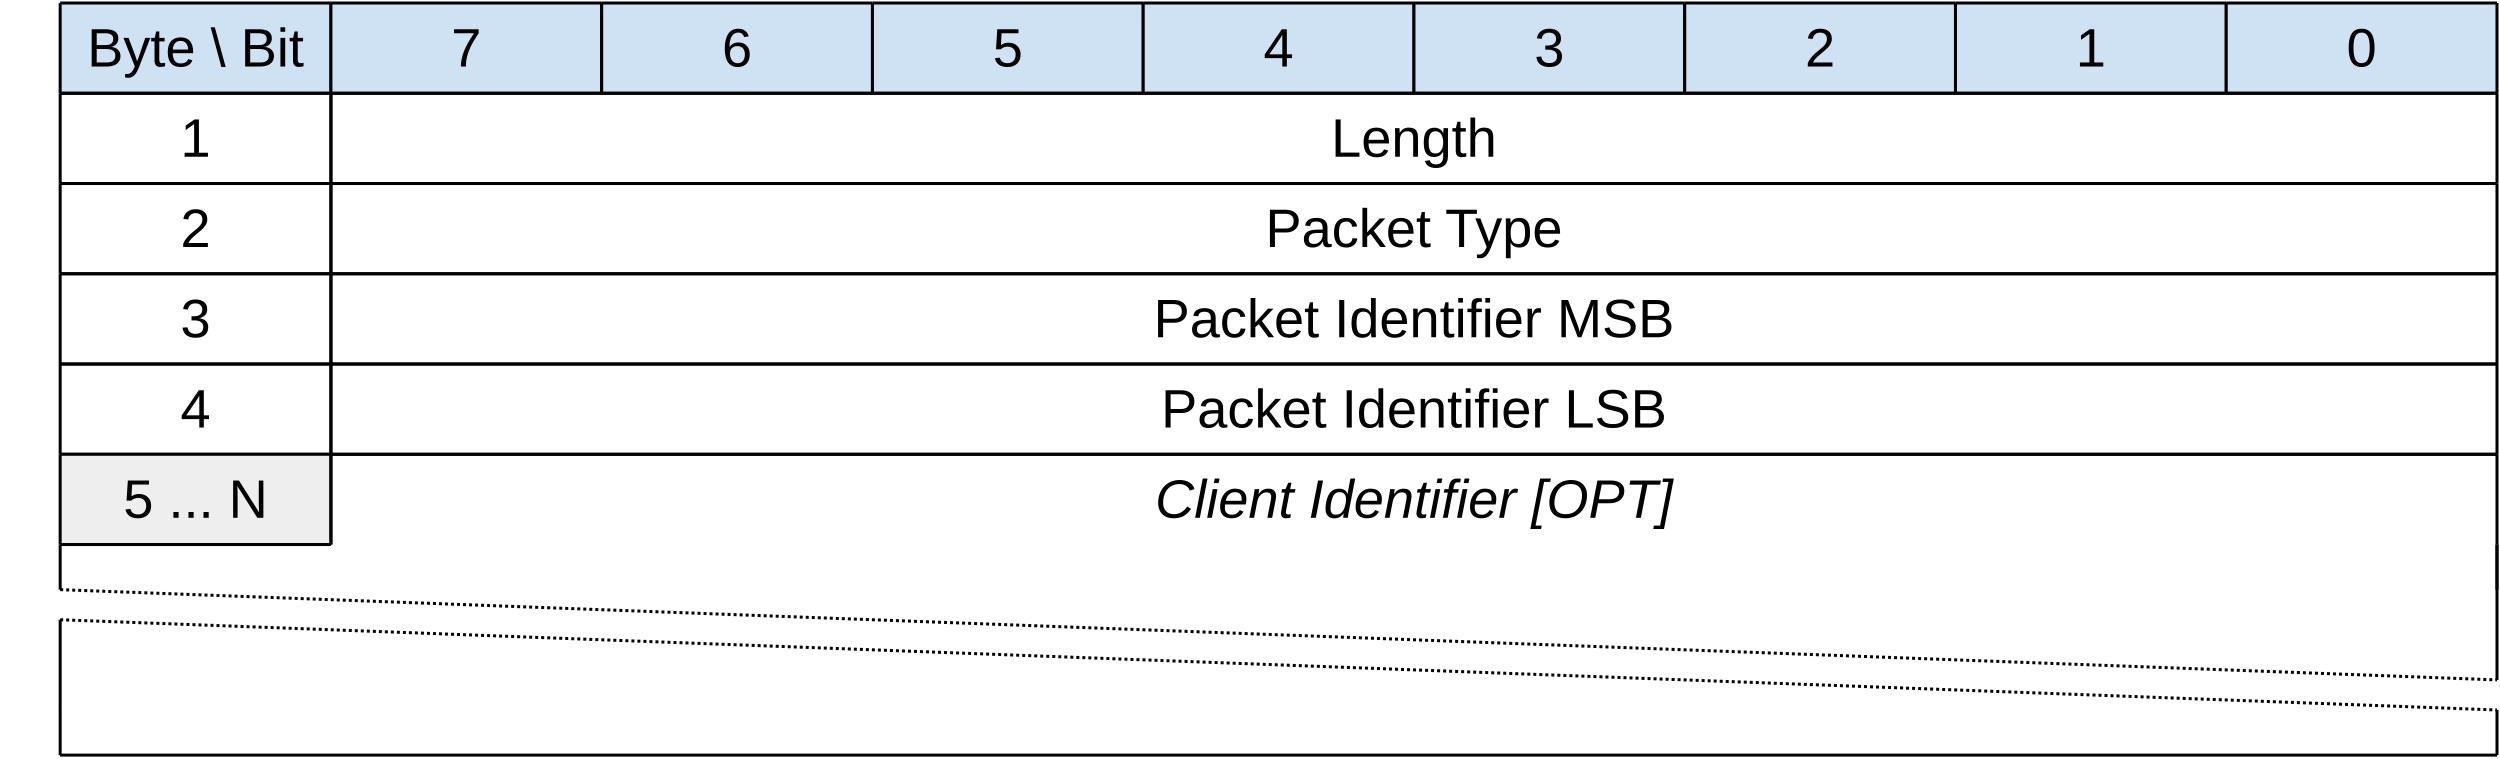
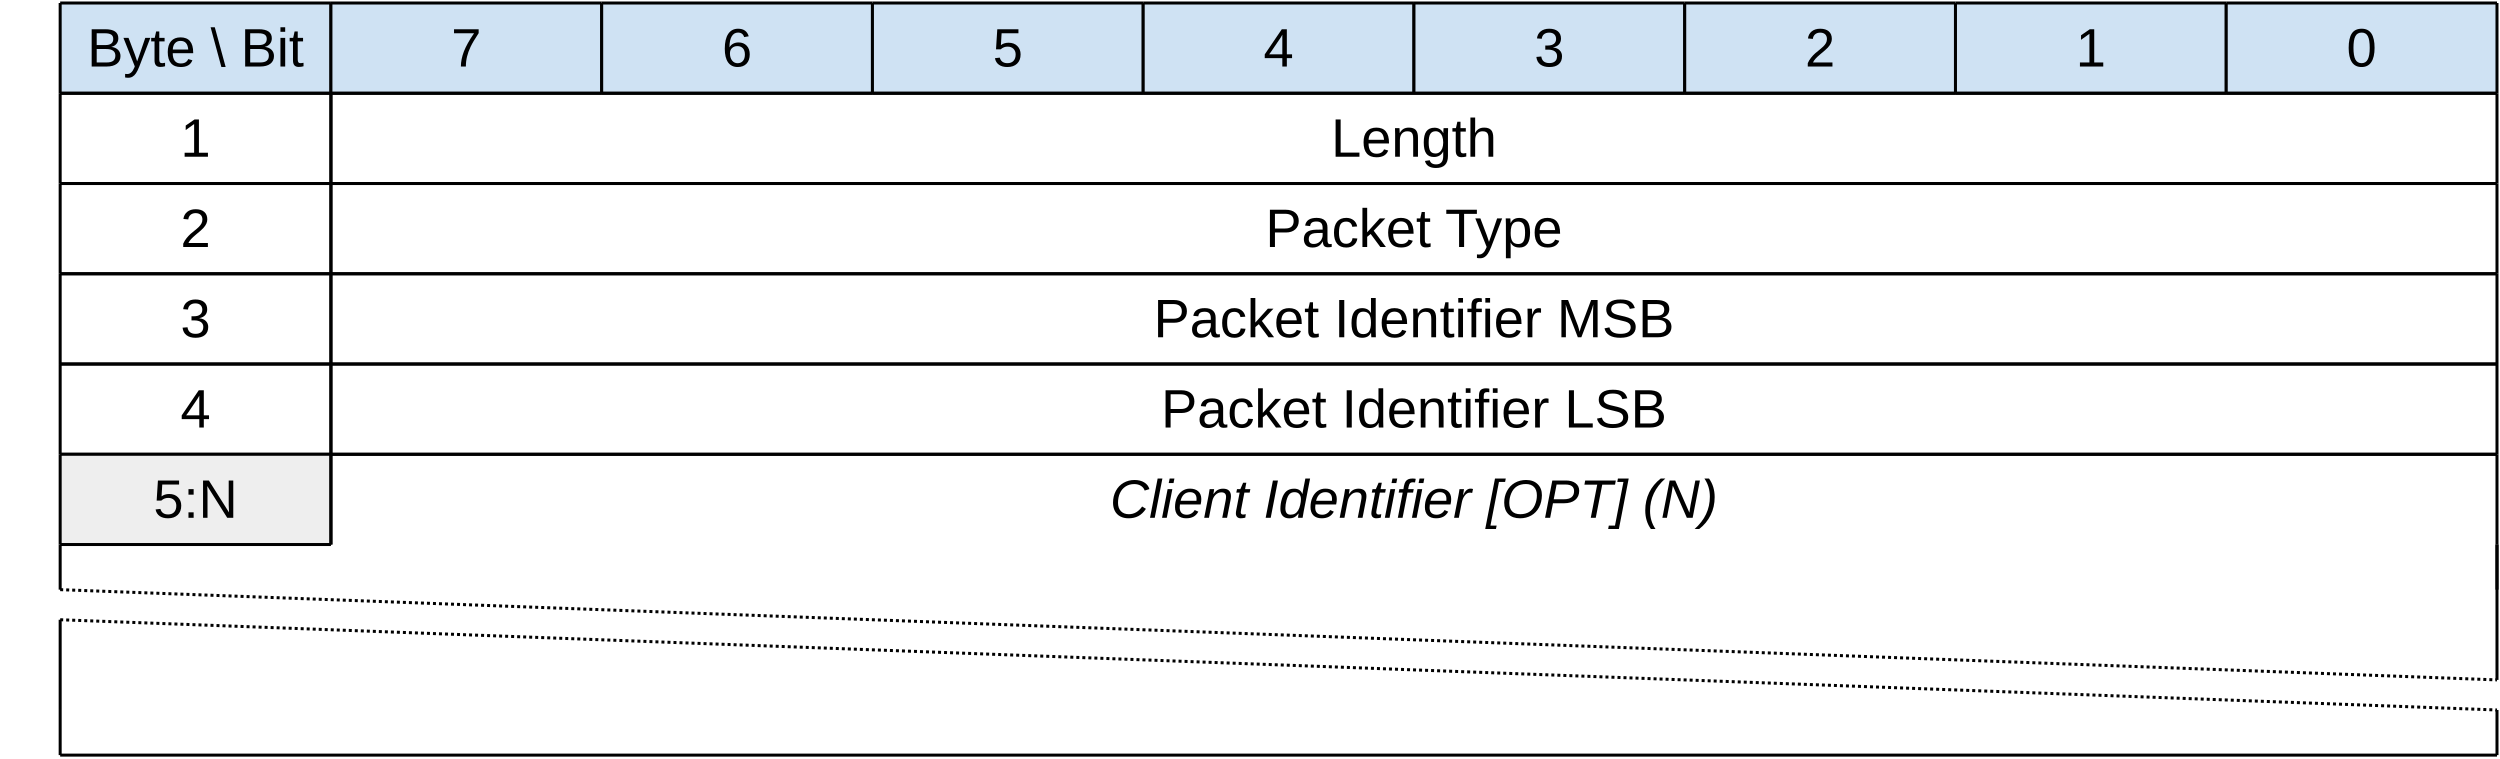
<svg xmlns="http://www.w3.org/2000/svg" version="1.0" width="831" height="252" viewBox="0 0 831 252">
  <rect x="20" y="1" height="30" width="90" fill="#cfe2f3" />
  <line x1="20" y1="1" x2="110" y2="1" stroke="#000000" stroke-width="1" />
  <line x1="20" y1="31" x2="110" y2="31" stroke="#000000" stroke-width="1" />
  <line x1="110" y1="1" x2="110" y2="31" stroke="#000000" stroke-width="1" />
  <line x1="20" y1="1" x2="20" y2="31" stroke="#000000" stroke-width="1" />
  <text font-size="18" font-family="Arial" x="65" y="17" text-anchor="middle" dominant-baseline="middle">Byte \ Bit</text>
  <rect x="110" y="1" height="30" width="90" fill="#cfe2f3" />
  <line x1="110" y1="1" x2="200" y2="1" stroke="#000000" stroke-width="1" />
  <line x1="110" y1="31" x2="200" y2="31" stroke="#000000" stroke-width="1" />
  <line x1="200" y1="1" x2="200" y2="31" stroke="#000000" stroke-width="1" />
  <line x1="110" y1="1" x2="110" y2="31" stroke="#000000" stroke-width="1" />
  <text font-size="18" font-family="Arial" x="155" y="17" text-anchor="middle" dominant-baseline="middle">7</text>
  <rect x="200" y="1" height="30" width="90" fill="#cfe2f3" />
  <line x1="200" y1="1" x2="290" y2="1" stroke="#000000" stroke-width="1" />
  <line x1="200" y1="31" x2="290" y2="31" stroke="#000000" stroke-width="1" />
  <line x1="290" y1="1" x2="290" y2="31" stroke="#000000" stroke-width="1" />
  <line x1="200" y1="1" x2="200" y2="31" stroke="#000000" stroke-width="1" />
  <text font-size="18" font-family="Arial" x="245" y="17" text-anchor="middle" dominant-baseline="middle">6</text>
  <rect x="290" y="1" height="30" width="90" fill="#cfe2f3" />
  <line x1="290" y1="1" x2="380" y2="1" stroke="#000000" stroke-width="1" />
  <line x1="290" y1="31" x2="380" y2="31" stroke="#000000" stroke-width="1" />
  <line x1="380" y1="1" x2="380" y2="31" stroke="#000000" stroke-width="1" />
  <line x1="290" y1="1" x2="290" y2="31" stroke="#000000" stroke-width="1" />
  <text font-size="18" font-family="Arial" x="335" y="17" text-anchor="middle" dominant-baseline="middle">5</text>
  <rect x="380" y="1" height="30" width="90" fill="#cfe2f3" />
  <line x1="380" y1="1" x2="470" y2="1" stroke="#000000" stroke-width="1" />
  <line x1="380" y1="31" x2="470" y2="31" stroke="#000000" stroke-width="1" />
  <line x1="470" y1="1" x2="470" y2="31" stroke="#000000" stroke-width="1" />
  <line x1="380" y1="1" x2="380" y2="31" stroke="#000000" stroke-width="1" />
  <text font-size="18" font-family="Arial" x="425" y="17" text-anchor="middle" dominant-baseline="middle">4</text>
  <rect x="470" y="1" height="30" width="90" fill="#cfe2f3" />
  <line x1="470" y1="1" x2="560" y2="1" stroke="#000000" stroke-width="1" />
  <line x1="470" y1="31" x2="560" y2="31" stroke="#000000" stroke-width="1" />
  <line x1="560" y1="1" x2="560" y2="31" stroke="#000000" stroke-width="1" />
  <line x1="470" y1="1" x2="470" y2="31" stroke="#000000" stroke-width="1" />
  <text font-size="18" font-family="Arial" x="515" y="17" text-anchor="middle" dominant-baseline="middle">3</text>
  <rect x="560" y="1" height="30" width="90" fill="#cfe2f3" />
  <line x1="560" y1="1" x2="650" y2="1" stroke="#000000" stroke-width="1" />
  <line x1="560" y1="31" x2="650" y2="31" stroke="#000000" stroke-width="1" />
  <line x1="650" y1="1" x2="650" y2="31" stroke="#000000" stroke-width="1" />
  <line x1="560" y1="1" x2="560" y2="31" stroke="#000000" stroke-width="1" />
  <text font-size="18" font-family="Arial" x="605" y="17" text-anchor="middle" dominant-baseline="middle">2</text>
  <rect x="650" y="1" height="30" width="90" fill="#cfe2f3" />
  <line x1="650" y1="1" x2="740" y2="1" stroke="#000000" stroke-width="1" />
  <line x1="650" y1="31" x2="740" y2="31" stroke="#000000" stroke-width="1" />
  <line x1="740" y1="1" x2="740" y2="31" stroke="#000000" stroke-width="1" />
  <line x1="650" y1="1" x2="650" y2="31" stroke="#000000" stroke-width="1" />
  <text font-size="18" font-family="Arial" x="695" y="17" text-anchor="middle" dominant-baseline="middle">1</text>
  <rect x="740" y="1" height="30" width="90" fill="#cfe2f3" />
  <line x1="740" y1="1" x2="830" y2="1" stroke="#000000" stroke-width="1" />
  <line x1="740" y1="31" x2="830" y2="31" stroke="#000000" stroke-width="1" />
  <line x1="830" y1="1" x2="830" y2="31" stroke="#000000" stroke-width="1" />
  <line x1="740" y1="1" x2="740" y2="31" stroke="#000000" stroke-width="1" />
  <text font-size="18" font-family="Arial" x="785" y="17" text-anchor="middle" dominant-baseline="middle">0</text>
  <text font-size="18" font-family="Arial" x="15" y="16" text-anchor="end"> </text>
  <text font-size="18" font-family="Arial" x="15" y="46" text-anchor="end"> </text>
  <line x1="20" y1="31" x2="110" y2="31" stroke="#000000" stroke-width="1" />
  <line x1="20" y1="61" x2="110" y2="61" stroke="#000000" stroke-width="1" />
  <line x1="110" y1="31" x2="110" y2="61" stroke="#000000" stroke-width="1" />
  <line x1="20" y1="31" x2="20" y2="61" stroke="#000000" stroke-width="1" />
  <text font-size="18" font-family="Arial" x="65" y="47" text-anchor="middle" dominant-baseline="middle">1</text>
  <line x1="110" y1="31" x2="830" y2="31" stroke="#000000" stroke-width="1" />
  <line x1="110" y1="61" x2="830" y2="61" stroke="#000000" stroke-width="1" />
  <line x1="830" y1="31" x2="830" y2="61" stroke="#000000" stroke-width="1" />
  <line x1="110" y1="31" x2="110" y2="61" stroke="#000000" stroke-width="1" />
  <text font-size="18" font-family="Arial" x="470" y="47" text-anchor="middle" dominant-baseline="middle">Length</text>
  <text font-size="18" font-family="Arial" x="15" y="76" text-anchor="end"> </text>
  <line x1="20" y1="61" x2="110" y2="61" stroke="#000000" stroke-width="1" />
  <line x1="20" y1="91" x2="110" y2="91" stroke="#000000" stroke-width="1" />
  <line x1="110" y1="61" x2="110" y2="91" stroke="#000000" stroke-width="1" />
  <line x1="20" y1="61" x2="20" y2="91" stroke="#000000" stroke-width="1" />
  <text font-size="18" font-family="Arial" x="65" y="77" text-anchor="middle" dominant-baseline="middle">2</text>
  <line x1="110" y1="61" x2="830" y2="61" stroke="#000000" stroke-width="1" />
  <line x1="110" y1="91" x2="830" y2="91" stroke="#000000" stroke-width="1" />
  <line x1="830" y1="61" x2="830" y2="91" stroke="#000000" stroke-width="1" />
  <line x1="110" y1="61" x2="110" y2="91" stroke="#000000" stroke-width="1" />
  <text font-size="18" font-family="Arial" x="470" y="77" text-anchor="middle" dominant-baseline="middle">Packet Type</text>
  <text font-size="18" font-family="Arial" x="15" y="106" text-anchor="end"> </text>
  <line x1="20" y1="91" x2="110" y2="91" stroke="#000000" stroke-width="1" />
  <line x1="20" y1="121" x2="110" y2="121" stroke="#000000" stroke-width="1" />
  <line x1="110" y1="91" x2="110" y2="121" stroke="#000000" stroke-width="1" />
  <line x1="20" y1="91" x2="20" y2="121" stroke="#000000" stroke-width="1" />
  <text font-size="18" font-family="Arial" x="65" y="107" text-anchor="middle" dominant-baseline="middle">3</text>
  <line x1="110" y1="91" x2="830" y2="91" stroke="#000000" stroke-width="1" />
  <line x1="110" y1="121" x2="830" y2="121" stroke="#000000" stroke-width="1" />
  <line x1="830" y1="91" x2="830" y2="121" stroke="#000000" stroke-width="1" />
  <line x1="110" y1="91" x2="110" y2="121" stroke="#000000" stroke-width="1" />
  <text font-size="18" font-family="Arial" x="470" y="107" text-anchor="middle" dominant-baseline="middle">Packet Identifier MSB</text>
  <text font-size="18" font-family="Arial" x="15" y="136" text-anchor="end"> </text>
  <line x1="20" y1="121" x2="110" y2="121" stroke="#000000" stroke-width="1" />
  <line x1="20" y1="151" x2="110" y2="151" stroke="#000000" stroke-width="1" />
  <line x1="110" y1="121" x2="110" y2="151" stroke="#000000" stroke-width="1" />
  <line x1="20" y1="121" x2="20" y2="151" stroke="#000000" stroke-width="1" />
  <text font-size="18" font-family="Arial" x="65" y="137" text-anchor="middle" dominant-baseline="middle">4</text>
  <line x1="110" y1="121" x2="830" y2="121" stroke="#000000" stroke-width="1" />
  <line x1="110" y1="151" x2="830" y2="151" stroke="#000000" stroke-width="1" />
  <line x1="830" y1="121" x2="830" y2="151" stroke="#000000" stroke-width="1" />
  <line x1="110" y1="121" x2="110" y2="151" stroke="#000000" stroke-width="1" />
  <text font-size="18" font-family="Arial" x="470" y="137" text-anchor="middle" dominant-baseline="middle">Packet Identifier LSB</text>
  <text font-size="18" font-family="Arial" x="15" y="166" text-anchor="end"> </text>
  <rect x="20" y="151" height="30" width="90" fill="#eeeeee" />
  <line x1="20" y1="151" x2="110" y2="151" stroke="#000000" stroke-width="1" />
  <line x1="20" y1="181" x2="110" y2="181" stroke="#000000" stroke-width="1" />
  <line x1="110" y1="151" x2="110" y2="181" stroke="#000000" stroke-width="1" />
  <line x1="20" y1="151" x2="20" y2="181" stroke="#000000" stroke-width="1" />
-   <text font-size="18" font-family="Arial" x="65" y="167" text-anchor="middle" dominant-baseline="middle">5 ... N</text>
+   <text font-size="18" font-family="Arial" x="65" y="167" text-anchor="middle" dominant-baseline="middle">5:N</text>
  <line x1="110" y1="151" x2="830" y2="151" stroke="#000000" stroke-width="1" />
  <line x1="830" y1="151" x2="830" y2="181" stroke="#000000" stroke-width="1" />
  <line x1="110" y1="151" x2="110" y2="181" stroke="#000000" stroke-width="1" />
-   <text font-style="italic" font-size="18" font-family="Arial" x="470" y="167" text-anchor="middle" dominant-baseline="middle">Client Identifier [OPT]</text>
+   <text font-style="italic" font-size="18" font-family="Arial" x="470" y="167" text-anchor="middle" dominant-baseline="middle">Client Identifier [OPT] (N)</text>
  <text font-size="18" font-family="Arial" x="15" y="196" text-anchor="end"> </text>
  <line x1="20" y1="181" x2="20" y2="196" stroke="#000000" stroke-width="1" />
  <line x1="830" y1="181" x2="830" y2="196" stroke="#000000" stroke-width="1" />
  <line stroke-dasharray="1,1" x1="20" y1="196" x2="830" y2="226" stroke="#000000" stroke-width="1" />
  <line x1="830" y1="181" x2="830" y2="226" stroke="#000000" stroke-width="1" />
  <line stroke-dasharray="1,1" x1="20" y1="206" x2="830" y2="236" stroke="#000000" stroke-width="1" />
  <line x1="20" y1="206" x2="20" y2="236" stroke="#000000" stroke-width="1" />
  <line x1="20" y1="236" x2="20" y2="251" stroke="#000000" stroke-width="1" />
  <line x1="830" y1="236" x2="830" y2="251" stroke="#000000" stroke-width="1" />
  <text font-size="18" font-family="Arial" x="15" y="266" text-anchor="end"> </text>
  <line x1="20" y1="251" x2="830" y2="251" stroke="#000000" stroke-width="1" />
</svg>
